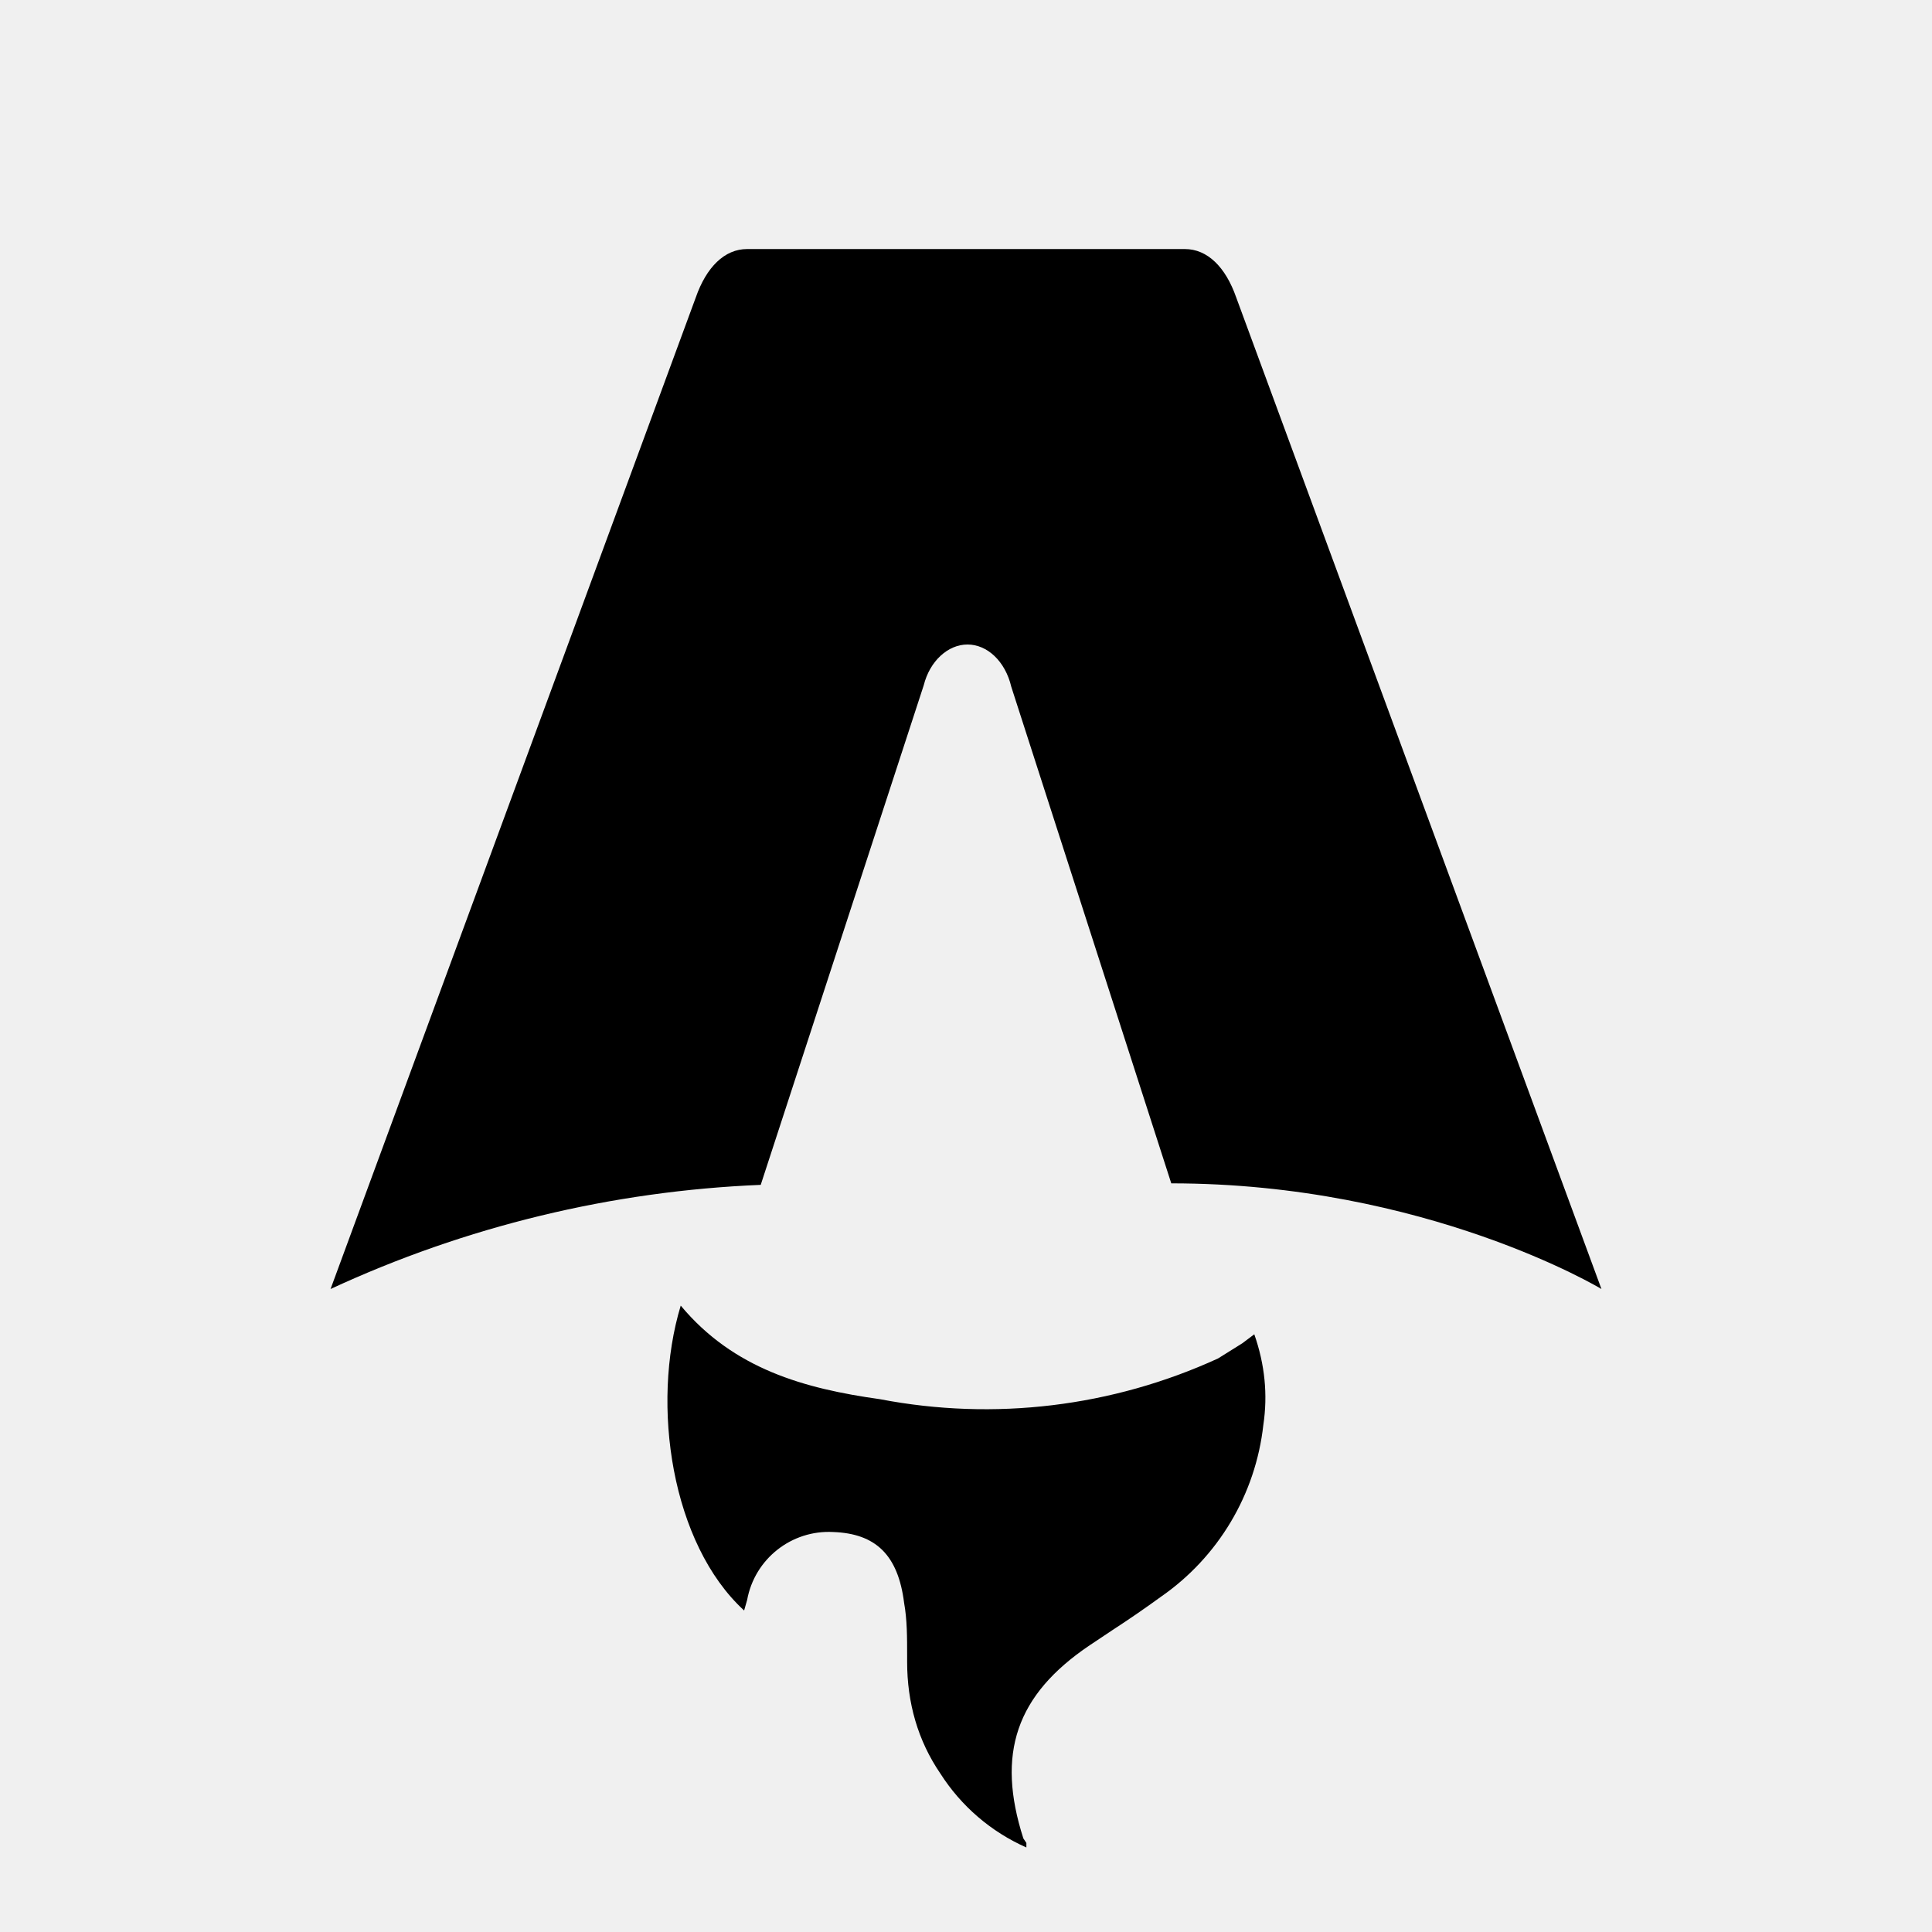
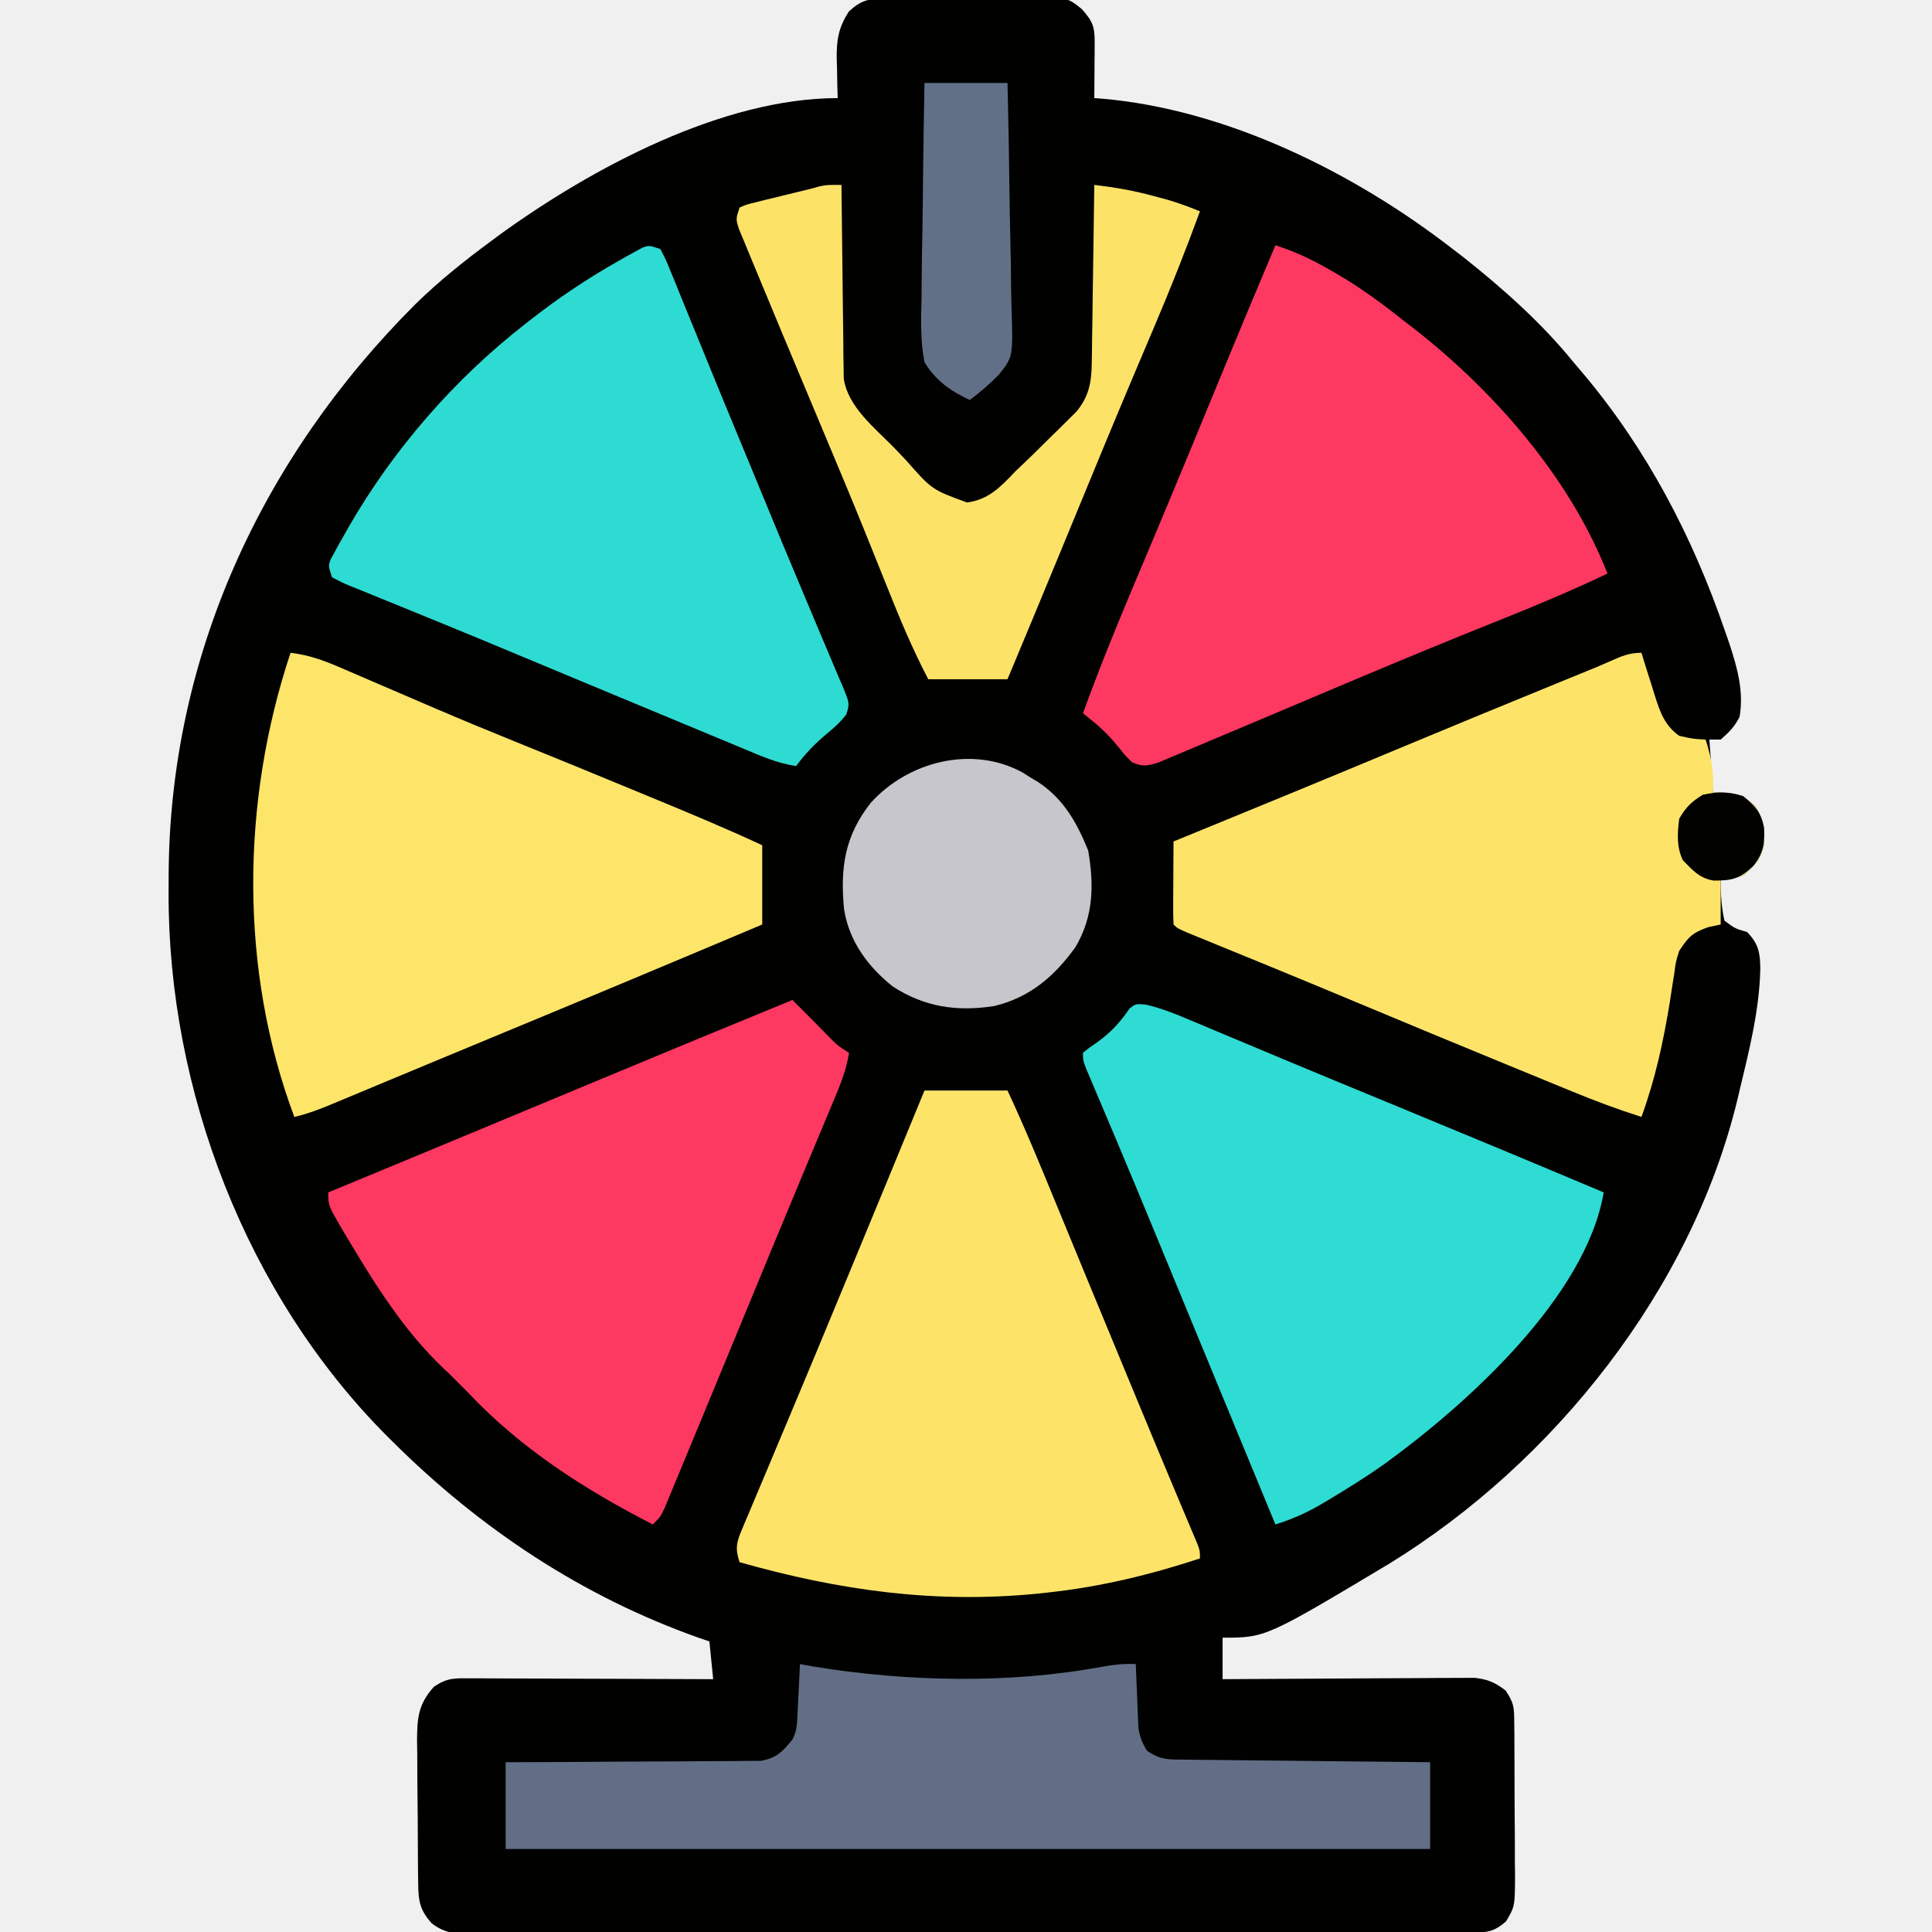
- <svg xmlns="http://www.w3.org/2000/svg" fill="none" viewBox="0 0 128 128">
-   <path d="M50.4 78.5a75.1 75.1 0 0 0-28.5 6.9l24.2-65.7c.7-2 1.9-3.2 3.4-3.2h29c1.5 0 2.7 1.2 3.4 3.2l24.2 65.7s-11.6-7-28.5-7L67 45.5c-.4-1.7-1.6-2.8-2.9-2.8-1.3 0-2.5 1.1-2.9 2.7L50.4 78.5Zm-1.1 28.2Zm-4.2-20.2c-2 6.6-.6 15.8 4.2 20.2a17.5 17.5 0 0 1 .2-.7 5.5 5.5 0 0 1 5.7-4.5c2.8.1 4.3 1.5 4.7 4.7.2 1.1.2 2.3.2 3.5v.4c0 2.7.7 5.2 2.2 7.4a13 13 0 0 0 5.7 4.9v-.3l-.2-.3c-1.8-5.6-.5-9.5 4.4-12.8l1.5-1a73 73 0 0 0 3.2-2.2 16 16 0 0 0 6.8-11.4c.3-2 .1-4-.6-6l-.8.6-1.6 1a37 37 0 0 1-22.4 2.7c-5-.7-9.7-2-13.2-6.2Z" />
-   <style>
-         path { fill: #000; }
-         @media (prefers-color-scheme: dark) {
-             path { fill: #FFF; }
-         }
-     </style>
+ <svg xmlns="http://www.w3.org/2000/svg" version="1.1" width="512" height="512">
+   <path d="M0 0 C1.061 -0.016 2.123 -0.032 3.217 -0.048 C4.358 -0.048 5.5 -0.049 6.676 -0.049 C7.855 -0.056 9.034 -0.064 10.248 -0.072 C12.741 -0.083 15.234 -0.086 17.728 -0.081 C21.538 -0.08 25.347 -0.122 29.157 -0.166 C31.58 -0.171 34.003 -0.174 36.426 -0.174 C38.133 -0.198 38.133 -0.198 39.874 -0.224 C48.697 -0.147 48.697 -0.147 52.388 2.832 C55.304 6.118 55.81 7.509 55.782 11.771 C55.779 12.622 55.775 13.473 55.772 14.35 C55.764 15.239 55.755 16.129 55.747 17.045 C55.742 17.942 55.738 18.839 55.733 19.764 C55.721 21.982 55.705 24.201 55.684 26.42 C56.578 26.484 56.578 26.484 57.489 26.549 C90.775 29.343 124.634 46.224 150.684 66.42 C152.163 67.555 152.163 67.555 153.672 68.713 C164.08 76.981 174.305 86.073 182.684 96.42 C183.558 97.448 184.434 98.475 185.309 99.502 C202.253 119.679 214.285 142.767 222.809 167.607 C223.2 168.73 223.591 169.852 223.994 171.008 C226.094 177.402 227.855 183.657 226.684 190.42 C225.286 193.1 224.008 194.366 221.684 196.42 C220.694 196.42 219.704 196.42 218.684 196.42 C219.014 201.04 219.344 205.66 219.684 210.42 C220.901 210.461 222.118 210.502 223.372 210.545 C226.941 211.014 227.744 211.47 230.684 213.92 C233.017 217.22 233.411 220.247 233.168 224.232 C232.301 228.15 230.719 229.781 227.684 232.42 C224.372 233.295 224.372 233.295 221.684 233.42 C221.697 237.169 221.837 240.759 222.684 244.42 C225.468 246.479 225.468 246.479 228.684 247.42 C231.714 250.529 232.142 252.894 232.184 257.17 C231.944 268.142 229.239 278.792 226.684 289.42 C226.502 290.192 226.321 290.965 226.134 291.761 C213.974 342.106 177.529 387.966 133.844 414.815 C101.089 434.42 101.089 434.42 89.684 434.42 C89.684 438.05 89.684 441.68 89.684 445.42 C90.983 445.41 90.983 445.41 92.308 445.4 C100.474 445.34 108.64 445.294 116.806 445.264 C121.004 445.249 125.202 445.228 129.4 445.194 C133.452 445.161 137.504 445.143 141.557 445.135 C143.102 445.13 144.647 445.119 146.192 445.103 C148.358 445.081 150.524 445.078 152.691 445.079 C153.923 445.073 155.156 445.066 156.425 445.059 C160.004 445.455 161.838 446.252 164.684 448.42 C166.905 451.751 166.944 452.843 166.975 456.73 C166.987 457.815 167 458.9 167.013 460.017 C167.017 461.775 167.017 461.775 167.02 463.568 C167.027 464.773 167.033 465.978 167.04 467.219 C167.05 469.769 167.055 472.32 167.055 474.87 C167.059 478.773 167.095 482.674 167.133 486.576 C167.139 489.053 167.143 491.529 167.145 494.006 C167.159 495.174 167.174 496.342 167.189 497.545 C167.143 505.646 167.143 505.646 164.78 509.633 C161.718 512.244 160.069 512.546 156.129 512.557 C155.164 512.562 154.198 512.567 153.204 512.572 C152.136 512.573 151.068 512.573 149.968 512.574 C148.275 512.58 148.275 512.58 146.548 512.587 C142.74 512.601 138.932 512.607 135.125 512.613 C132.405 512.62 129.685 512.629 126.966 512.638 C118.786 512.662 110.605 512.677 102.425 512.69 C100.115 512.693 97.806 512.697 95.496 512.701 C81.158 512.727 66.82 512.749 52.482 512.761 C49.16 512.764 45.838 512.767 42.516 512.77 C41.69 512.771 40.864 512.772 40.014 512.772 C26.635 512.785 13.257 512.818 -0.121 512.86 C-13.851 512.902 -27.581 512.926 -41.311 512.931 C-49.022 512.934 -56.732 512.946 -64.443 512.979 C-71.01 513.007 -77.576 513.018 -84.143 513.007 C-87.494 513.002 -90.844 513.007 -94.195 513.029 C-97.827 513.052 -101.459 513.044 -105.092 513.028 C-106.151 513.042 -107.21 513.056 -108.301 513.07 C-112.882 513.02 -116.267 512.978 -119.955 510.069 C-123.112 506.526 -123.442 504.07 -123.493 499.493 C-123.512 497.991 -123.512 497.991 -123.532 496.458 C-123.539 495.377 -123.547 494.296 -123.554 493.182 C-123.562 492.068 -123.57 490.955 -123.579 489.807 C-123.592 487.449 -123.603 485.092 -123.611 482.734 C-123.628 479.132 -123.672 475.531 -123.716 471.93 C-123.726 469.639 -123.735 467.348 -123.742 465.057 C-123.759 463.981 -123.777 462.906 -123.795 461.799 C-123.777 455.69 -123.469 452.029 -119.316 447.42 C-115.633 444.965 -113.85 445.177 -109.458 445.193 C-108.765 445.193 -108.072 445.192 -107.358 445.192 C-105.069 445.193 -102.781 445.209 -100.492 445.225 C-98.904 445.228 -97.317 445.231 -95.729 445.233 C-91.552 445.241 -87.374 445.26 -83.197 445.283 C-78.934 445.303 -74.671 445.312 -70.408 445.322 C-62.044 445.344 -53.68 445.378 -45.316 445.42 C-45.646 442.12 -45.976 438.82 -46.316 435.42 C-47.239 435.103 -48.162 434.786 -49.113 434.459 C-80.063 423.514 -107.112 405.511 -130.316 382.42 C-130.845 381.895 -131.375 381.369 -131.92 380.828 C-168.998 343.55 -189.772 289.342 -189.64 237.084 C-189.636 236.329 -189.632 235.573 -189.628 234.795 C-189.627 234.011 -189.625 233.228 -189.623 232.42 C-189.397 174.441 -164.926 121.599 -124.086 80.884 C-117.894 74.849 -111.273 69.54 -104.316 64.42 C-103.468 63.788 -102.62 63.157 -101.746 62.506 C-77.484 44.97 -42.967 26.42 -12.316 26.42 C-12.351 25.262 -12.386 24.105 -12.421 22.912 C-12.45 21.373 -12.477 19.834 -12.503 18.295 C-12.529 17.534 -12.554 16.774 -12.58 15.99 C-12.644 11.045 -12.122 7.671 -9.316 3.42 C-6.228 0.572 -4.163 0.038 0 0 Z " fill="#010100" transform="translate(234.3159,-0.4199219)" />
+   <path d="M0 0 C0.387 1.253 0.773 2.506 1.172 3.797 C1.697 5.448 2.223 7.099 2.75 8.75 C3.003 9.575 3.255 10.4 3.516 11.25 C4.95 15.696 6.068 19.157 10 22 C13.647 22.808 13.647 22.808 17 23 C18.591 27.873 19.212 31.808 19 37 C20.217 37.041 21.434 37.083 22.688 37.125 C26.257 37.594 27.06 38.05 30 40.5 C32.333 43.801 32.727 46.827 32.484 50.812 C31.617 54.73 30.035 56.361 27 59 C23.688 59.875 23.688 59.875 21 60 C21 63.96 21 67.92 21 72 C19.927 72.227 18.855 72.454 17.75 72.688 C13.466 74.187 12.457 75.281 10 79 C9.092 81.902 9.092 81.902 8.691 85.051 C8.504 86.218 8.317 87.385 8.124 88.587 C7.939 89.816 7.753 91.046 7.562 92.312 C5.835 102.915 3.685 112.903 0 123 C-6.194 121.018 -12.227 118.776 -18.238 116.297 C-19.104 115.942 -19.97 115.588 -20.862 115.223 C-23.68 114.068 -26.496 112.909 -29.312 111.75 C-31.29 110.938 -33.268 110.127 -35.246 109.315 C-48.837 103.734 -62.408 98.105 -75.963 92.436 C-83.55 89.264 -91.145 86.112 -98.754 82.992 C-99.55 82.665 -100.347 82.339 -101.168 82.002 C-104.996 80.432 -108.825 78.865 -112.657 77.302 C-114.015 76.746 -115.373 76.189 -116.73 75.633 C-117.921 75.147 -119.111 74.661 -120.337 74.161 C-123 73 -123 73 -124 72 C-124.087 70.365 -124.107 68.727 -124.098 67.09 C-124.094 66.1 -124.091 65.111 -124.088 64.092 C-124.08 63.051 -124.071 62.01 -124.062 60.938 C-124.058 59.893 -124.053 58.848 -124.049 57.771 C-124.037 55.181 -124.021 52.59 -124 50 C-122.511 49.391 -122.511 49.391 -120.991 48.769 C-102.244 41.099 -83.51 33.399 -64.82 25.589 C-50.789 19.727 -36.725 13.946 -22.65 8.189 C-21.856 7.864 -21.062 7.539 -20.244 7.205 C-18.77 6.601 -17.295 5.999 -15.82 5.396 C-15.155 5.124 -14.489 4.852 -13.803 4.571 C-13.169 4.312 -12.534 4.053 -11.881 3.786 C-10.599 3.251 -9.325 2.698 -8.057 2.131 C-5.179 0.844 -3.193 0 0 0 Z " fill="#FDE469" transform="translate(435,173)" />
+   <path d="M0 0 C1.416 2.688 1.416 2.688 2.906 6.355 C3.183 7.027 3.46 7.699 3.745 8.391 C4.673 10.652 5.586 12.92 6.5 15.188 C7.159 16.8 7.819 18.412 8.481 20.024 C9.908 23.506 11.329 26.99 12.747 30.476 C15.418 37.037 18.129 43.582 20.841 50.127 C22.843 54.959 24.843 59.793 26.833 64.631 C30.405 73.315 33.987 81.993 37.646 90.641 C39.181 94.273 40.705 97.909 42.227 101.546 C42.946 103.254 43.67 104.959 44.4 106.663 C45.402 109.001 46.385 111.347 47.363 113.695 C47.663 114.382 47.963 115.068 48.272 115.775 C50.178 120.422 50.178 120.422 49.278 123.347 C47.738 125.339 46.075 126.844 44.125 128.438 C41.012 131.064 38.408 133.689 36 137 C30.911 136.292 26.417 134.243 21.715 132.273 C20.799 131.894 19.883 131.514 18.939 131.124 C15.937 129.878 12.937 128.627 9.938 127.375 C7.845 126.506 5.753 125.637 3.661 124.769 C-1.59 122.588 -6.838 120.402 -12.086 118.214 C-16.318 116.451 -20.552 114.69 -24.785 112.93 C-29.166 111.108 -33.547 109.284 -37.923 107.452 C-44.805 104.572 -51.693 101.71 -58.603 98.898 C-61.985 97.521 -65.363 96.135 -68.742 94.749 C-70.36 94.088 -71.981 93.43 -73.603 92.777 C-75.837 91.877 -78.065 90.963 -80.293 90.047 C-80.961 89.782 -81.629 89.517 -82.317 89.244 C-84.153 88.479 -84.153 88.479 -87 87 C-88 84 -88 84 -87.386 82.261 C-87.038 81.624 -86.69 80.988 -86.332 80.332 C-85.94 79.612 -85.547 78.891 -85.143 78.149 C-84.484 76.993 -84.484 76.993 -83.812 75.812 C-83.361 75.012 -82.91 74.212 -82.445 73.388 C-70.66 52.992 -54.532 34.461 -36 20 C-35.45 19.568 -34.899 19.136 -34.332 18.69 C-26.966 12.951 -19.385 7.843 -11.25 3.25 C-10.475 2.807 -9.7 2.365 -8.902 1.908 C-7.814 1.312 -7.814 1.312 -6.703 0.703 C-6.06 0.349 -5.417 -0.005 -4.755 -0.37 C-3 -1 -3 -1 0 0 Z " fill="#2EDBD2" transform="translate(175,66)" />
+   <path d="M0 0 C7.26 0 14.52 0 22 0 C26.482 9.592 30.503 19.356 34.526 29.147 C36.201 33.224 37.881 37.299 39.561 41.374 C40.426 43.474 41.292 45.575 42.157 47.676 C46.088 57.219 50.035 66.754 53.989 76.287 C55.053 78.851 56.116 81.416 57.178 83.981 C60.198 91.266 63.224 98.547 66.281 105.816 C66.998 107.525 66.998 107.525 67.73 109.268 C68.587 111.307 69.447 113.344 70.311 115.38 C70.855 116.675 70.855 116.675 71.41 117.996 C71.876 119.097 71.876 119.097 72.352 120.22 C73 122 73 122 73 124 C59.769 128.349 46.853 131.47 33 133 C32.148 133.094 31.296 133.189 30.418 133.286 C2.848 136.069 -22.527 132.492 -49 125 C-50.082 121.766 -49.956 120.099 -48.639 116.974 C-48.313 116.184 -47.987 115.394 -47.65 114.58 C-47.284 113.725 -46.917 112.87 -46.539 111.988 C-46.162 111.084 -45.785 110.181 -45.397 109.249 C-44.15 106.266 -42.888 103.289 -41.625 100.312 C-40.752 98.231 -39.88 96.148 -39.009 94.065 C-37.219 89.789 -35.424 85.515 -33.625 81.243 C-30.127 72.935 -26.68 64.606 -23.234 56.277 C-22.192 53.76 -21.148 51.244 -20.104 48.728 C-13.37 32.499 -6.681 16.251 0 0 Z " fill="#FDE469" transform="translate(245,289)" />
+   <path d="M0 0 C4.922 1.571 9.152 3.526 13.625 6.062 C14.326 6.46 15.028 6.857 15.751 7.266 C22.254 11.022 28.133 15.306 34 20 C35.28 20.975 35.28 20.975 36.586 21.969 C57.936 38.638 77.988 61.514 88 87 C78.917 91.326 69.719 95.215 60.381 98.948 C47.261 104.195 34.194 109.558 21.179 115.062 C18.82 116.059 16.46 117.055 14.1 118.05 C4.593 122.059 4.593 122.059 -4.91 126.082 C-8.89 127.77 -12.875 129.445 -16.864 131.113 C-18.359 131.741 -19.852 132.373 -21.344 133.008 C-23.394 133.882 -25.45 134.741 -27.508 135.598 C-29.25 136.333 -29.25 136.333 -31.028 137.082 C-33.996 137.999 -35.203 138.241 -38 137 C-39.711 135.328 -39.711 135.328 -41.375 133.25 C-43.456 130.665 -45.566 128.463 -48.124 126.362 C-49.073 125.583 -50.022 124.803 -51 124 C-46.946 112.882 -42.546 101.943 -37.94 91.043 C-35.962 86.362 -33.995 81.677 -32.027 76.992 C-31.618 76.018 -31.209 75.044 -30.787 74.041 C-25.313 61.001 -19.932 47.922 -14.546 34.845 C-9.751 23.207 -4.903 11.593 0 0 Z " fill="#FD3861" transform="translate(338,65)" />
+   <path d="M0 0 C4.761 4.756 4.761 4.756 6.914 6.949 C7.479 7.523 8.043 8.096 8.625 8.688 C9.195 9.269 9.765 9.85 10.352 10.449 C12.124 12.203 12.124 12.203 15 14 C14.311 18.566 12.637 22.616 10.852 26.84 C10.527 27.617 10.203 28.395 9.869 29.196 C8.792 31.778 7.708 34.358 6.625 36.938 C5.862 38.763 5.1 40.588 4.339 42.414 C3.138 45.291 1.938 48.169 0.735 51.046 C-3.389 60.917 -7.467 70.807 -11.543 80.698 C-14.661 88.26 -17.788 95.818 -20.915 103.376 C-21.967 105.92 -23.018 108.464 -24.069 111.009 C-25.614 114.749 -27.165 118.488 -28.721 122.224 C-29.276 123.561 -29.83 124.897 -30.381 126.235 C-31.126 128.039 -31.877 129.84 -32.629 131.641 C-33.249 133.134 -33.249 133.134 -33.881 134.657 C-35 137 -35 137 -37 139 C-55.024 129.742 -72.056 118.866 -86 104 C-86.846 103.154 -87.691 102.309 -88.562 101.438 C-89.367 100.633 -90.171 99.829 -91 99 C-91.498 98.537 -91.995 98.074 -92.508 97.598 C-102.981 87.636 -110.65 75.334 -118 63 C-118.574 62.04 -119.147 61.079 -119.738 60.09 C-123 54.439 -123 54.439 -123 51 C-122.009 50.59 -121.019 50.18 -119.998 49.757 C-115.165 47.755 -110.332 45.753 -105.5 43.75 C-104.595 43.375 -103.691 43 -102.759 42.614 C-87.685 36.366 -72.622 30.094 -57.562 23.812 C-38.398 15.819 -19.211 7.88 0 0 Z " fill="#FD3861" transform="translate(210,265)" />
+   <path d="M0 0 C3.974 0.905 7.597 2.332 11.333 3.922 C12.109 4.246 12.885 4.57 13.685 4.904 C16.257 5.98 18.826 7.064 21.395 8.148 C23.216 8.911 25.036 9.673 26.857 10.434 C29.728 11.634 32.598 12.835 35.467 14.038 C45.326 18.171 55.209 22.245 65.093 26.317 C83.891 34.063 102.66 41.876 121.395 49.773 C116.66 77.525 85.105 105.91 63.283 121.75 C58.434 125.169 53.432 128.306 48.333 131.336 C47.63 131.754 46.928 132.171 46.205 132.602 C42.341 134.836 38.671 136.419 34.395 137.773 C33.919 136.621 33.443 135.468 32.952 134.281 C32.633 133.506 32.313 132.732 31.983 131.934 C31.251 130.161 30.518 128.387 29.785 126.613 C27.69 121.539 25.594 116.466 23.498 111.392 C19.528 101.781 15.558 92.169 11.593 82.555 C9.967 78.614 8.341 74.674 6.715 70.733 C5.919 68.803 5.123 66.874 4.328 64.944 C0.352 55.306 -3.635 45.673 -7.687 36.066 C-7.999 35.325 -8.312 34.584 -8.633 33.821 C-10.067 30.421 -11.505 27.024 -12.95 23.629 C-13.438 22.475 -13.926 21.321 -14.429 20.133 C-14.853 19.137 -15.277 18.142 -15.713 17.116 C-16.605 14.773 -16.605 14.773 -16.605 12.773 C-15.066 11.511 -15.066 11.511 -12.98 10.086 C-9.289 7.461 -6.77 4.723 -4.222 0.996 C-2.605 -0.227 -2.605 -0.227 0 0 Z " fill="#2EDCD3" transform="translate(303.605,266.2268)" />
+   <path d="M0 0 C5.268 0.608 9.581 2.327 14.387 4.43 C15.192 4.776 15.998 5.121 16.828 5.478 C18.553 6.219 20.277 6.963 22 7.71 C26.551 9.683 31.112 11.633 35.672 13.586 C36.575 13.973 37.477 14.361 38.407 14.76 C45.387 17.75 52.395 20.659 59.438 23.5 C70.224 27.86 80.984 32.279 91.733 36.73 C93.554 37.483 95.374 38.236 97.195 38.988 C106.536 42.846 115.836 46.736 125 51 C125 57.93 125 64.86 125 72 C101.346 81.991 77.66 91.901 53.932 101.715 C48.401 104.003 42.874 106.3 37.35 108.603 C33.546 110.188 29.741 111.771 25.937 113.355 C24.117 114.113 22.297 114.872 20.477 115.632 C17.959 116.684 15.438 117.733 12.918 118.781 C11.799 119.25 11.799 119.25 10.658 119.729 C7.463 121.053 4.367 122.219 1 123 C-13.577 84.079 -13.131 39.393 0 0 Z " fill="#FDE569" transform="translate(77,173)" />
+   <path d="M0 0 C1.196 0.217 2.393 0.433 3.625 0.656 C28.407 4.704 55.599 5.289 80.324 0.656 C83.337 0.118 85.958 -0.144 89 0 C89.02 0.555 89.04 1.109 89.06 1.681 C89.156 4.204 89.265 6.727 89.375 9.25 C89.421 10.559 89.421 10.559 89.469 11.895 C89.507 12.739 89.546 13.583 89.586 14.453 C89.617 15.228 89.649 16.003 89.681 16.802 C90.04 19.275 90.668 20.889 92 23 C95.683 25.455 97.553 25.273 101.95 25.319 C102.653 25.329 103.355 25.339 104.079 25.349 C106.401 25.38 108.722 25.397 111.043 25.414 C112.653 25.433 114.263 25.452 115.873 25.473 C120.109 25.524 124.346 25.564 128.582 25.601 C132.906 25.641 137.229 25.692 141.553 25.742 C150.035 25.839 158.517 25.922 167 26 C167 33.59 167 41.18 167 49 C86.15 49 5.3 49 -78 49 C-78 41.41 -78 33.82 -78 26 C-74.813 25.994 -74.813 25.994 -71.562 25.988 C-64.537 25.97 -57.512 25.926 -50.487 25.868 C-46.229 25.834 -41.97 25.809 -37.712 25.804 C-33.601 25.8 -29.49 25.772 -25.379 25.727 C-23.812 25.714 -22.245 25.709 -20.678 25.714 C-18.479 25.719 -16.283 25.693 -14.085 25.659 C-12.835 25.653 -11.585 25.646 -10.297 25.639 C-6.127 24.831 -4.656 23.237 -2 20 C-0.882 17.764 -0.806 16.351 -0.684 13.867 C-0.642 13.062 -0.6 12.256 -0.557 11.426 C-0.517 10.584 -0.478 9.742 -0.438 8.875 C-0.373 7.601 -0.373 7.601 -0.307 6.301 C-0.2 4.201 -0.1 2.1 0 0 Z " fill="#616E86" transform="translate(212,441)" />
+   <path d="M0 0 C0.009 0.998 0.009 0.998 0.018 2.016 C0.082 8.943 0.166 15.87 0.262 22.797 C0.296 25.382 0.324 27.967 0.346 30.552 C0.38 34.268 0.432 37.983 0.488 41.699 C0.495 42.855 0.501 44.01 0.508 45.2 C0.537 46.821 0.537 46.821 0.568 48.475 C0.579 49.424 0.59 50.372 0.601 51.349 C1.732 58.87 8.83 64.416 13.931 69.631 C15.017 70.75 16.092 71.88 17.156 73.021 C23.967 80.764 23.967 80.764 33.277 84.168 C38.991 83.4 42.172 80.039 46 76 C47.547 74.516 49.096 73.034 50.648 71.555 C52.227 69.997 53.802 68.438 55.375 66.875 C56.181 66.09 56.986 65.305 57.816 64.496 C58.586 63.732 59.356 62.967 60.148 62.18 C60.841 61.496 61.534 60.813 62.248 60.109 C65.464 56.238 66.248 52.519 66.319 47.567 C66.339 46.506 66.359 45.446 66.379 44.353 C66.391 43.219 66.402 42.086 66.414 40.918 C66.433 39.749 66.453 38.579 66.473 37.375 C66.532 33.646 66.579 29.917 66.625 26.188 C66.663 23.657 66.702 21.126 66.742 18.596 C66.838 12.397 66.923 6.199 67 0 C72.395 0.637 77.426 1.504 82.688 2.938 C84.58 3.446 84.58 3.446 86.512 3.965 C89.439 4.833 92.18 5.844 95 7 C91.199 17.394 87.134 27.638 82.795 37.818 C81.047 41.922 79.311 46.031 77.574 50.141 C77.207 51.009 76.84 51.877 76.462 52.772 C71.956 63.448 67.541 74.162 63.125 84.875 C62.313 86.844 61.501 88.813 60.689 90.782 C59.523 93.612 58.356 96.443 57.189 99.273 C52.823 109.861 48.415 120.432 44 131 C37.07 131 30.14 131 23 131 C18.89 123.157 15.516 115.107 12.242 106.893 C10.608 102.797 8.959 98.707 7.309 94.617 C6.961 93.757 6.614 92.896 6.256 92.01 C2.59 82.947 -1.188 73.931 -4.977 64.919 C-8.327 56.95 -11.663 48.975 -15 41 C-15.519 39.76 -15.519 39.76 -16.049 38.494 C-17.985 33.868 -19.91 29.238 -21.82 24.6 C-22.393 23.212 -22.97 21.826 -23.55 20.44 C-24.338 18.558 -25.113 16.67 -25.887 14.781 C-26.322 13.73 -26.757 12.679 -27.206 11.596 C-28 9 -28 9 -27 6 C-25.206 5.216 -25.206 5.216 -22.887 4.648 C-22.051 4.437 -21.215 4.226 -20.354 4.008 C-19.034 3.695 -19.034 3.695 -17.688 3.375 C-16.819 3.158 -15.951 2.942 -15.057 2.719 C-12.707 2.134 -10.354 1.566 -8 1 C-6.994 0.719 -6.994 0.719 -5.968 0.432 C-4 0 -4 0 0 0 Z " fill="#FCE368" transform="translate(223,49)" />
+   <path d="M0 0 C0.643 0.412 1.286 0.825 1.949 1.25 C2.644 1.663 3.339 2.075 4.055 2.5 C10.828 6.973 14.312 13.231 17.324 20.625 C18.902 29.776 18.765 38.111 13.949 46.25 C8.364 54.019 1.902 59.561 -7.527 61.852 C-17.372 63.406 -26.11 62.142 -34.531 56.625 C-41.112 51.334 -46.082 44.618 -47.376 36.111 C-48.398 25.201 -47.203 16.812 -40.324 8.051 C-30.453 -2.937 -13.435 -7.37 0 0 Z " fill="#C7C6CC" transform="translate(271.0508,204.75)" />
+   <path d="M0 0 C7.26 0 14.52 0 22 0 C22.227 9.476 22.41 18.949 22.518 28.427 C22.57 32.829 22.641 37.229 22.754 41.629 C22.864 45.883 22.923 50.135 22.949 54.39 C22.967 56.006 23.003 57.623 23.057 59.238 C23.487 72.554 23.487 72.554 19.707 77.286 C17.253 79.757 14.802 81.939 12 84 C6.874 81.615 2.998 78.882 0 74 C-1.108 68.331 -0.935 62.785 -0.781 57.031 C-0.766 55.384 -0.755 53.736 -0.747 52.088 C-0.717 47.774 -0.638 43.461 -0.549 39.147 C-0.467 34.736 -0.431 30.325 -0.391 25.914 C-0.305 17.275 -0.165 8.638 0 0 Z " fill="#627087" transform="translate(245,22)" />
+   <path d="M0 0 C3.186 2.655 4.602 4.175 5.477 8.188 C5.747 12.402 5.31 15.176 2.625 18.5 C-0.916 21.872 -2.968 22.395 -7.895 22.359 C-11.616 21.724 -13.403 19.66 -16 17 C-17.733 13.535 -17.472 9.789 -17 6 C-15.225 2.91 -13.766 1.468 -10.75 -0.375 C-6.965 -1.235 -3.662 -1.24 0 0 Z " fill="#020201" transform="translate(462,211)" />
</svg>
